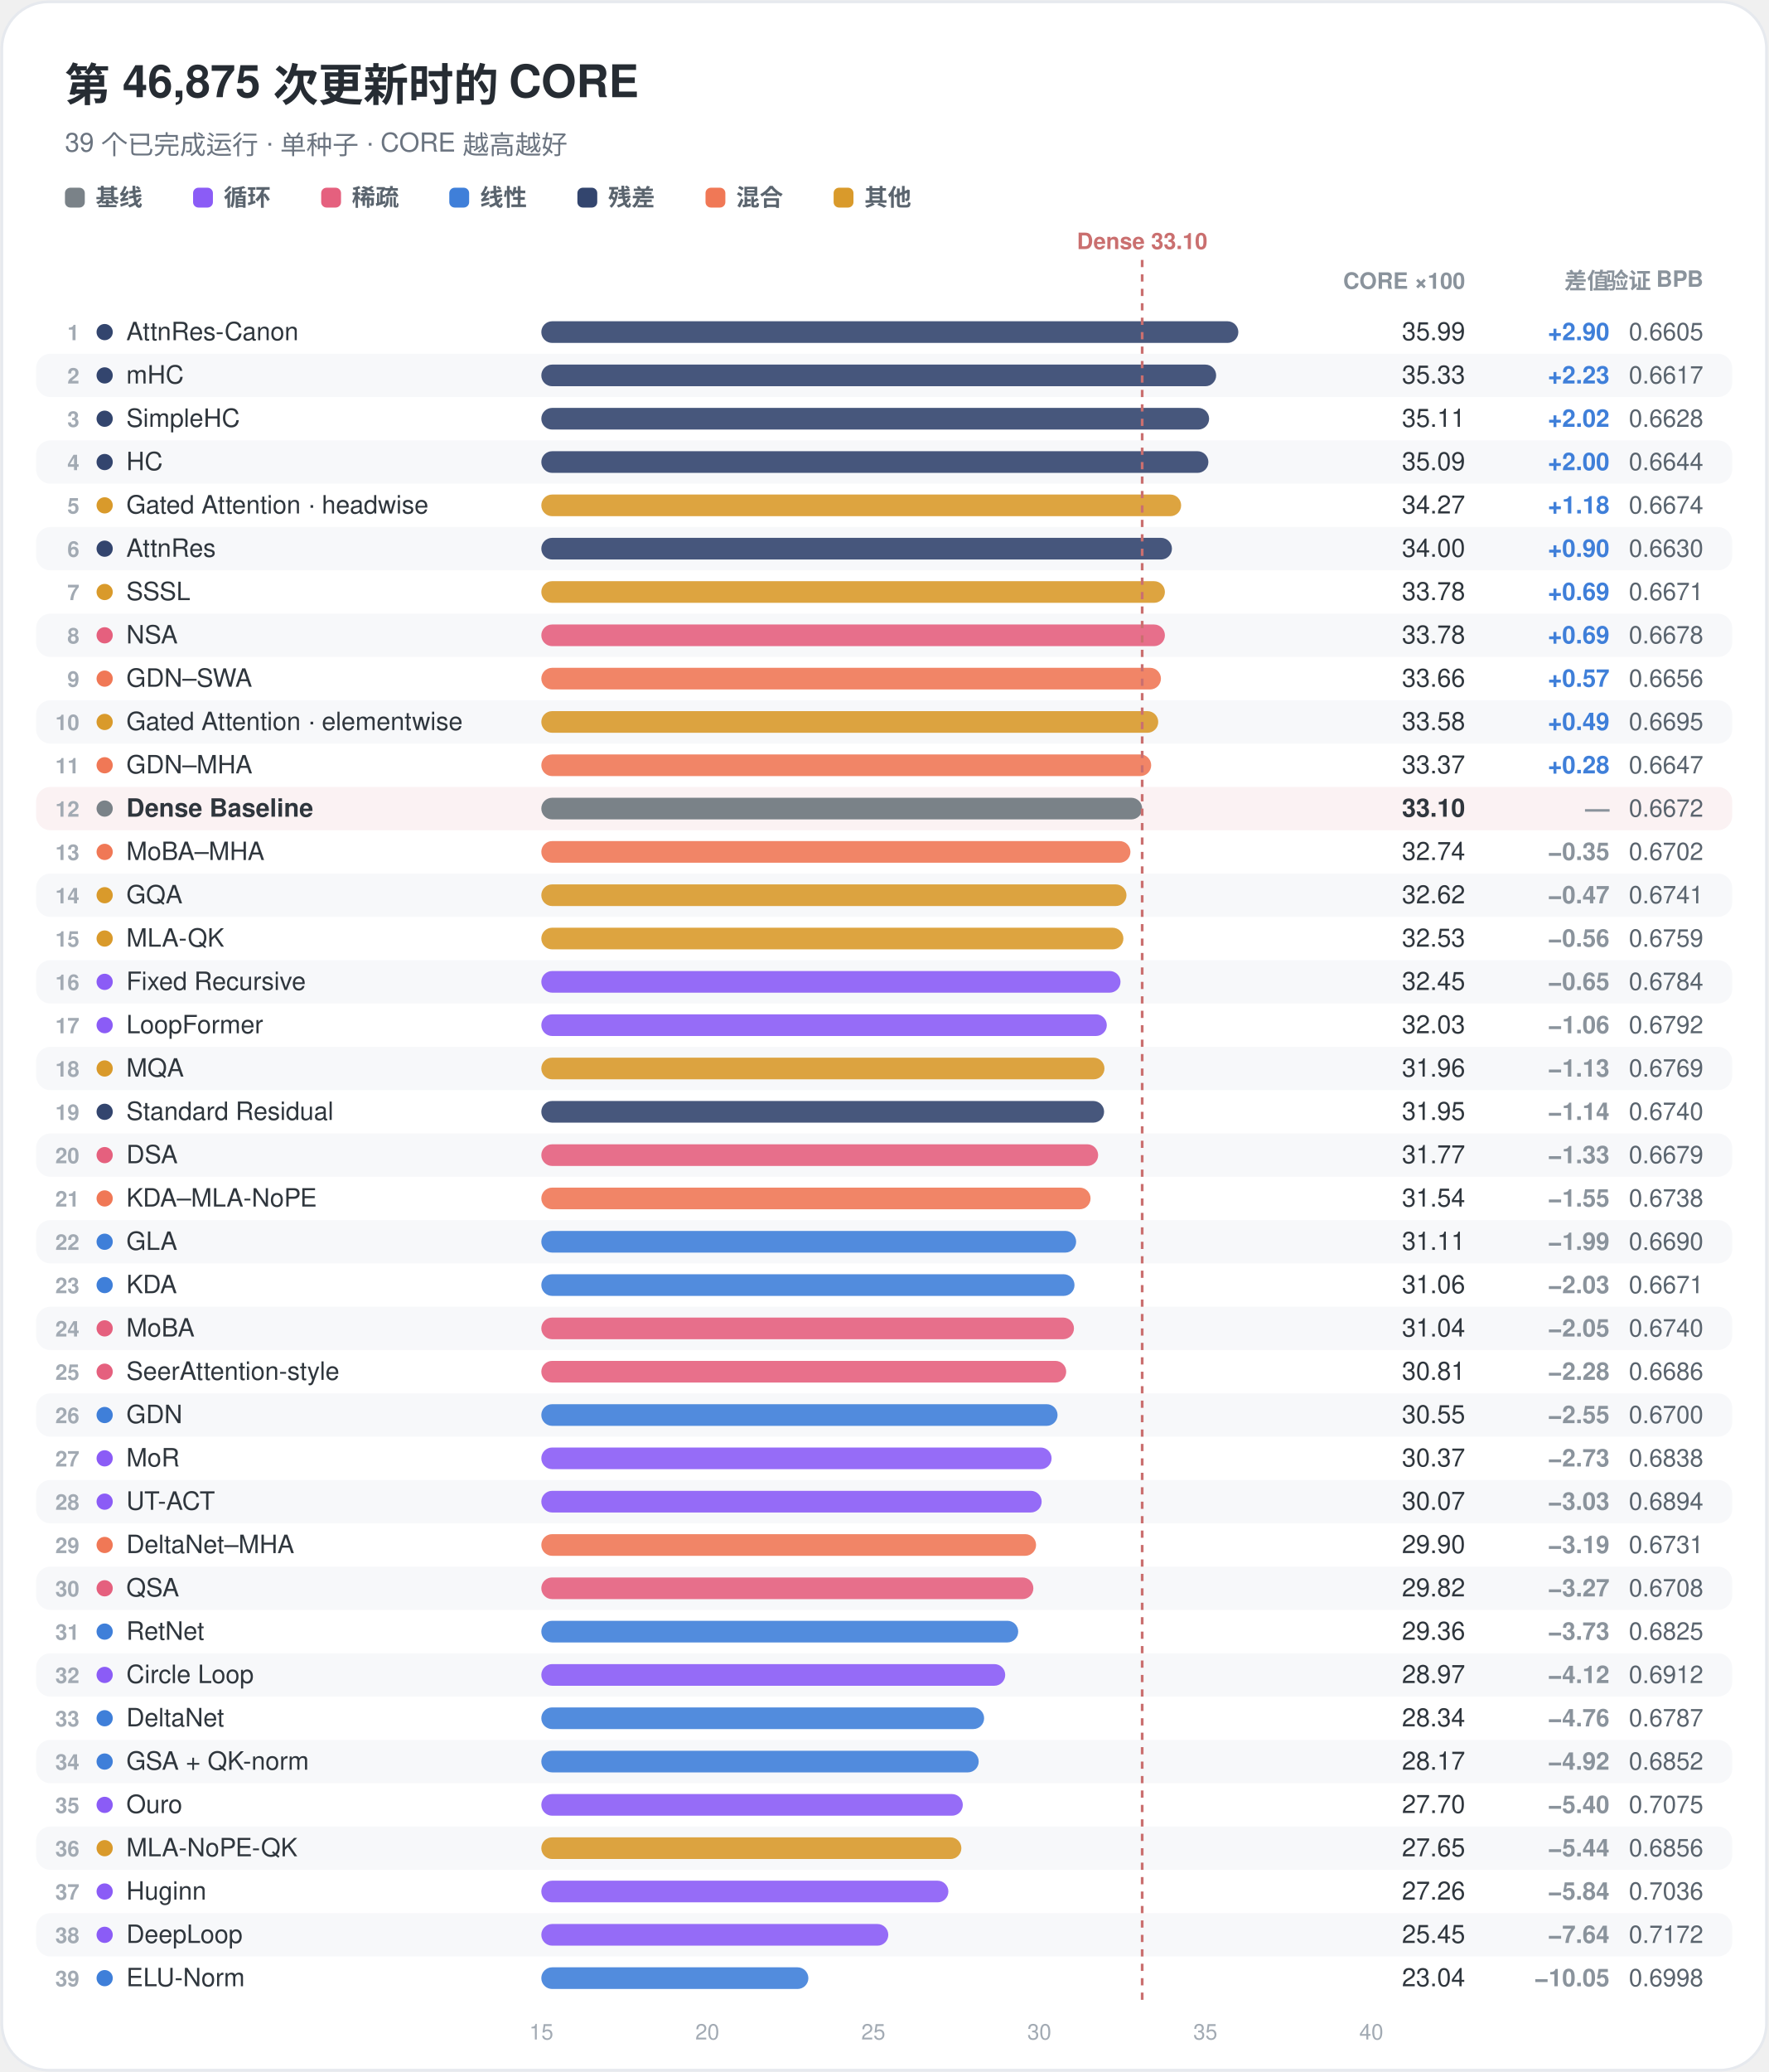
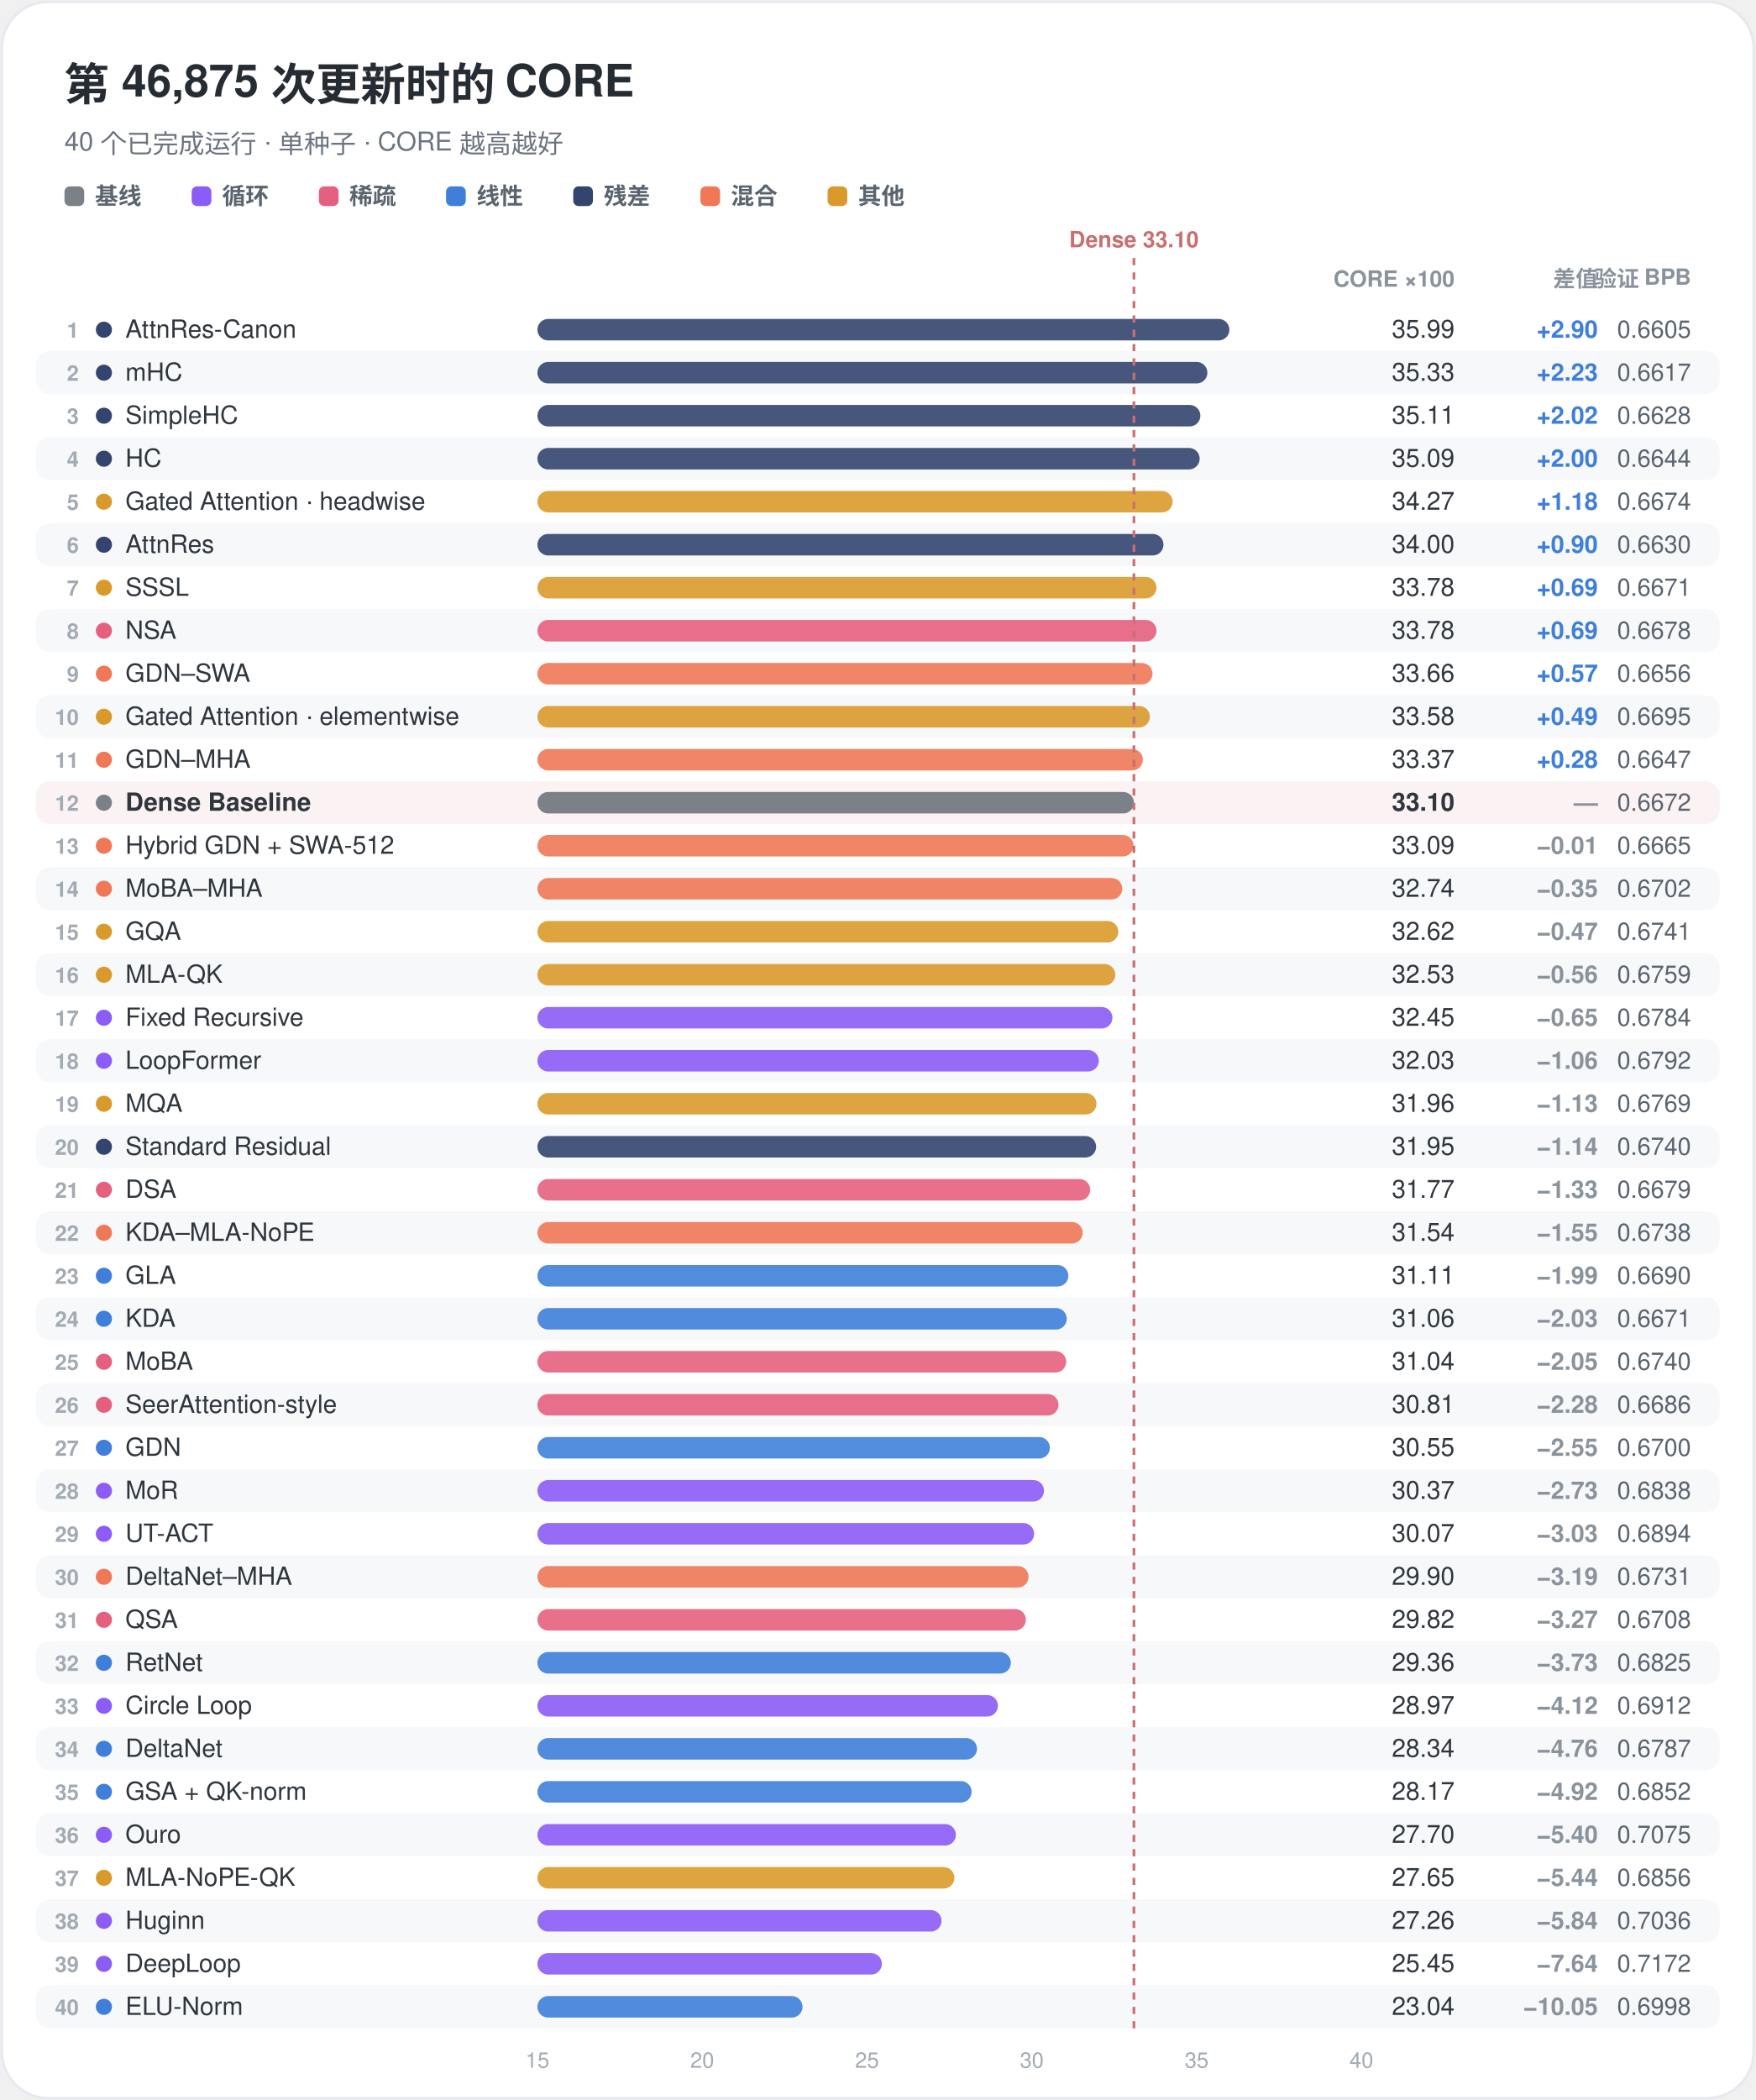
- <svg xmlns="http://www.w3.org/2000/svg" width="980" height="1148" viewBox="0 0 980 1148" font-family="'Avenir Next','Segoe UI',-apple-system,Helvetica,Arial,'PingFang SC','Microsoft YaHei',sans-serif">
-   <rect x="1" y="1" width="978" height="1146" rx="26" fill="#FFFFFF" stroke="#E6E9EE" stroke-width="1.5" />
+ <svg xmlns="http://www.w3.org/2000/svg" width="980" height="1172" viewBox="0 0 980 1172" font-family="'Avenir Next','Segoe UI',-apple-system,Helvetica,Arial,'PingFang SC','Microsoft YaHei',sans-serif">
+   <rect x="1" y="1" width="978" height="1170" rx="26" fill="#FFFFFF" stroke="#E6E9EE" stroke-width="1.5" />
  <text x="36" y="56" font-size="25" font-weight="700" fill="#262C33">第 46,875 次更新时的 CORE</text>
-   <text x="36" y="84" font-size="14.5" fill="#6B7480">39 个已完成运行 · 单种子 · CORE 越高越好</text>
+   <text x="36" y="84" font-size="14.5" fill="#6B7480">40 个已完成运行 · 单种子 · CORE 越高越好</text>
  <rect x="36" y="104" width="11" height="11" rx="3" fill="#7A8288" />
  <text x="53" y="114" font-size="13" font-weight="600" fill="#5A646E">基线</text>
  <rect x="107" y="104" width="11" height="11" rx="3" fill="#8B5CF6" />
  <text x="124" y="114" font-size="13" font-weight="600" fill="#5A646E">循环</text>
  <rect x="178" y="104" width="11" height="11" rx="3" fill="#E5607E" />
  <text x="195" y="114" font-size="13" font-weight="600" fill="#5A646E">稀疏</text>
  <rect x="249" y="104" width="11" height="11" rx="3" fill="#3F7FD9" />
  <text x="266" y="114" font-size="13" font-weight="600" fill="#5A646E">线性</text>
  <rect x="320" y="104" width="11" height="11" rx="3" fill="#33456E" />
  <text x="337" y="114" font-size="13" font-weight="600" fill="#5A646E">残差</text>
  <rect x="391" y="104" width="11" height="11" rx="3" fill="#F07856" />
  <text x="408" y="114" font-size="13" font-weight="600" fill="#5A646E">混合</text>
  <rect x="462" y="104" width="11" height="11" rx="3" fill="#D99A2B" />
  <text x="479" y="114" font-size="13" font-weight="600" fill="#5A646E">其他</text>
  <text x="812" y="160" font-size="12.5" font-weight="700" fill="#8A939C" text-anchor="end">CORE ×100</text>
  <text x="892" y="160" font-size="12.5" font-weight="700" fill="#8A939C" text-anchor="end">差值</text>
  <text x="944" y="160" font-size="12.5" font-weight="700" fill="#8A939C" text-anchor="end">验证 BPB</text>
  <text x="44" y="188.5" font-size="12" font-weight="600" fill="#A2AAB3" text-anchor="end">1</text>
  <circle cx="58" cy="184" r="4.5" fill="#33456E" />
  <text x="70" y="188.5" font-size="14" font-weight="500" fill="#2F363D">AttnRes-Canon</text>
  <rect x="300" y="178" width="386.3" height="12" rx="6" fill="#33456E" opacity="0.9" />
  <text x="812" y="188.5" font-size="14" font-weight="500" fill="#2F363D" text-anchor="end">35.99</text>
  <text x="892" y="188.5" font-size="13.5" font-weight="700" fill="#3F7FD9" text-anchor="end">+2.90</text>
  <text x="944" y="188.5" font-size="13.5" fill="#5A646E" text-anchor="end">0.6605</text>
  <rect x="20" y="196" width="940" height="24" rx="8" fill="#F7F8FA" />
  <text x="44" y="212.5" font-size="12" font-weight="600" fill="#A2AAB3" text-anchor="end">2</text>
  <circle cx="58" cy="208" r="4.5" fill="#33456E" />
  <text x="70" y="212.5" font-size="14" font-weight="500" fill="#2F363D">mHC</text>
  <rect x="300" y="202" width="374.0" height="12" rx="6" fill="#33456E" opacity="0.9" />
  <text x="812" y="212.5" font-size="14" font-weight="500" fill="#2F363D" text-anchor="end">35.33</text>
  <text x="892" y="212.5" font-size="13.5" font-weight="700" fill="#3F7FD9" text-anchor="end">+2.23</text>
  <text x="944" y="212.5" font-size="13.5" fill="#5A646E" text-anchor="end">0.6617</text>
  <text x="44" y="236.5" font-size="12" font-weight="600" fill="#A2AAB3" text-anchor="end">3</text>
  <circle cx="58" cy="232" r="4.5" fill="#33456E" />
  <text x="70" y="236.5" font-size="14" font-weight="500" fill="#2F363D">SimpleHC</text>
  <rect x="300" y="226" width="370.1" height="12" rx="6" fill="#33456E" opacity="0.9" />
  <text x="812" y="236.5" font-size="14" font-weight="500" fill="#2F363D" text-anchor="end">35.11</text>
  <text x="892" y="236.5" font-size="13.5" font-weight="700" fill="#3F7FD9" text-anchor="end">+2.02</text>
  <text x="944" y="236.5" font-size="13.5" fill="#5A646E" text-anchor="end">0.6628</text>
  <rect x="20" y="244" width="940" height="24" rx="8" fill="#F7F8FA" />
  <text x="44" y="260.5" font-size="12" font-weight="600" fill="#A2AAB3" text-anchor="end">4</text>
  <circle cx="58" cy="256" r="4.5" fill="#33456E" />
  <text x="70" y="260.5" font-size="14" font-weight="500" fill="#2F363D">HC</text>
  <rect x="300" y="250" width="369.7" height="12" rx="6" fill="#33456E" opacity="0.9" />
  <text x="812" y="260.5" font-size="14" font-weight="500" fill="#2F363D" text-anchor="end">35.09</text>
  <text x="892" y="260.5" font-size="13.5" font-weight="700" fill="#3F7FD9" text-anchor="end">+2.00</text>
  <text x="944" y="260.5" font-size="13.5" fill="#5A646E" text-anchor="end">0.6644</text>
  <text x="44" y="284.5" font-size="12" font-weight="600" fill="#A2AAB3" text-anchor="end">5</text>
  <circle cx="58" cy="280" r="4.5" fill="#D99A2B" />
  <text x="70" y="284.5" font-size="14" font-weight="500" fill="#2F363D">Gated Attention · headwise</text>
  <rect x="300" y="274" width="354.6" height="12" rx="6" fill="#D99A2B" opacity="0.9" />
  <text x="812" y="284.5" font-size="14" font-weight="500" fill="#2F363D" text-anchor="end">34.27</text>
  <text x="892" y="284.5" font-size="13.5" font-weight="700" fill="#3F7FD9" text-anchor="end">+1.18</text>
  <text x="944" y="284.5" font-size="13.5" fill="#5A646E" text-anchor="end">0.6674</text>
  <rect x="20" y="292" width="940" height="24" rx="8" fill="#F7F8FA" />
  <text x="44" y="308.5" font-size="12" font-weight="600" fill="#A2AAB3" text-anchor="end">6</text>
  <circle cx="58" cy="304" r="4.5" fill="#33456E" />
  <text x="70" y="308.5" font-size="14" font-weight="500" fill="#2F363D">AttnRes</text>
  <rect x="300" y="298" width="349.5" height="12" rx="6" fill="#33456E" opacity="0.9" />
  <text x="812" y="308.5" font-size="14" font-weight="500" fill="#2F363D" text-anchor="end">34.00</text>
  <text x="892" y="308.5" font-size="13.5" font-weight="700" fill="#3F7FD9" text-anchor="end">+0.90</text>
  <text x="944" y="308.5" font-size="13.5" fill="#5A646E" text-anchor="end">0.6630</text>
  <text x="44" y="332.5" font-size="12" font-weight="600" fill="#A2AAB3" text-anchor="end">7</text>
  <circle cx="58" cy="328" r="4.5" fill="#D99A2B" />
  <text x="70" y="332.5" font-size="14" font-weight="500" fill="#2F363D">SSSL</text>
  <rect x="300" y="322" width="345.6" height="12" rx="6" fill="#D99A2B" opacity="0.9" />
  <text x="812" y="332.5" font-size="14" font-weight="500" fill="#2F363D" text-anchor="end">33.78</text>
  <text x="892" y="332.5" font-size="13.5" font-weight="700" fill="#3F7FD9" text-anchor="end">+0.69</text>
  <text x="944" y="332.5" font-size="13.5" fill="#5A646E" text-anchor="end">0.6671</text>
  <rect x="20" y="340" width="940" height="24" rx="8" fill="#F7F8FA" />
  <text x="44" y="356.5" font-size="12" font-weight="600" fill="#A2AAB3" text-anchor="end">8</text>
  <circle cx="58" cy="352" r="4.5" fill="#E5607E" />
  <text x="70" y="356.5" font-size="14" font-weight="500" fill="#2F363D">NSA</text>
  <rect x="300" y="346" width="345.6" height="12" rx="6" fill="#E5607E" opacity="0.9" />
  <text x="812" y="356.5" font-size="14" font-weight="500" fill="#2F363D" text-anchor="end">33.78</text>
  <text x="892" y="356.5" font-size="13.5" font-weight="700" fill="#3F7FD9" text-anchor="end">+0.69</text>
  <text x="944" y="356.5" font-size="13.5" fill="#5A646E" text-anchor="end">0.6678</text>
  <text x="44" y="380.5" font-size="12" font-weight="600" fill="#A2AAB3" text-anchor="end">9</text>
  <circle cx="58" cy="376" r="4.5" fill="#F07856" />
  <text x="70" y="380.5" font-size="14" font-weight="500" fill="#2F363D">GDN–SWA</text>
  <rect x="300" y="370" width="343.4" height="12" rx="6" fill="#F07856" opacity="0.9" />
  <text x="812" y="380.5" font-size="14" font-weight="500" fill="#2F363D" text-anchor="end">33.66</text>
  <text x="892" y="380.5" font-size="13.5" font-weight="700" fill="#3F7FD9" text-anchor="end">+0.57</text>
  <text x="944" y="380.5" font-size="13.5" fill="#5A646E" text-anchor="end">0.6656</text>
  <rect x="20" y="388" width="940" height="24" rx="8" fill="#F7F8FA" />
  <text x="44" y="404.5" font-size="12" font-weight="600" fill="#A2AAB3" text-anchor="end">10</text>
  <circle cx="58" cy="400" r="4.5" fill="#D99A2B" />
  <text x="70" y="404.5" font-size="14" font-weight="500" fill="#2F363D">Gated Attention · elementwise</text>
  <rect x="300" y="394" width="341.9" height="12" rx="6" fill="#D99A2B" opacity="0.9" />
  <text x="812" y="404.5" font-size="14" font-weight="500" fill="#2F363D" text-anchor="end">33.58</text>
  <text x="892" y="404.5" font-size="13.5" font-weight="700" fill="#3F7FD9" text-anchor="end">+0.49</text>
  <text x="944" y="404.5" font-size="13.5" fill="#5A646E" text-anchor="end">0.6695</text>
  <text x="44" y="428.5" font-size="12" font-weight="600" fill="#A2AAB3" text-anchor="end">11</text>
  <circle cx="58" cy="424" r="4.5" fill="#F07856" />
  <text x="70" y="428.5" font-size="14" font-weight="500" fill="#2F363D">GDN–MHA</text>
  <rect x="300" y="418" width="338.0" height="12" rx="6" fill="#F07856" opacity="0.9" />
  <text x="812" y="428.5" font-size="14" font-weight="500" fill="#2F363D" text-anchor="end">33.37</text>
  <text x="892" y="428.5" font-size="13.5" font-weight="700" fill="#3F7FD9" text-anchor="end">+0.28</text>
  <text x="944" y="428.5" font-size="13.5" fill="#5A646E" text-anchor="end">0.6647</text>
  <rect x="20" y="436" width="940" height="24" rx="8" fill="#FBF2F3" />
  <text x="44" y="452.5" font-size="12" font-weight="600" fill="#A2AAB3" text-anchor="end">12</text>
  <circle cx="58" cy="448" r="4.5" fill="#7A8288" />
  <text x="70" y="452.5" font-size="14" font-weight="700" fill="#2F363D">Dense Baseline</text>
  <rect x="300" y="442" width="333.0" height="12" rx="6" fill="#7A8288" opacity="1" />
  <text x="812" y="452.5" font-size="14" font-weight="700" fill="#2F363D" text-anchor="end">33.10</text>
  <text x="892" y="452.5" font-size="13.5" font-weight="700" fill="#8A939C" text-anchor="end">—</text>
  <text x="944" y="452.5" font-size="13.5" fill="#5A646E" text-anchor="end">0.6672</text>
  <text x="44" y="476.5" font-size="12" font-weight="600" fill="#A2AAB3" text-anchor="end">13</text>
  <circle cx="58" cy="472" r="4.5" fill="#F07856" />
-   <text x="70" y="476.5" font-size="14" font-weight="500" fill="#2F363D">MoBA–MHA</text>
-   <rect x="300" y="466" width="326.5" height="12" rx="6" fill="#F07856" opacity="0.9" />
-   <text x="812" y="476.5" font-size="14" font-weight="500" fill="#2F363D" text-anchor="end">32.74</text>
-   <text x="892" y="476.5" font-size="13.5" font-weight="700" fill="#8A939C" text-anchor="end">−0.35</text>
-   <text x="944" y="476.5" font-size="13.5" fill="#5A646E" text-anchor="end">0.6702</text>
+   <text x="70" y="476.5" font-size="14" font-weight="500" fill="#2F363D">Hybrid GDN + SWA-512</text>
+   <rect x="300" y="466" width="332.8" height="12" rx="6" fill="#F07856" opacity="0.9" />
+   <text x="812" y="476.5" font-size="14" font-weight="500" fill="#2F363D" text-anchor="end">33.09</text>
+   <text x="892" y="476.5" font-size="13.5" font-weight="700" fill="#8A939C" text-anchor="end">−0.01</text>
+   <text x="944" y="476.5" font-size="13.5" fill="#5A646E" text-anchor="end">0.6665</text>
  <rect x="20" y="484" width="940" height="24" rx="8" fill="#F7F8FA" />
  <text x="44" y="500.5" font-size="12" font-weight="600" fill="#A2AAB3" text-anchor="end">14</text>
-   <circle cx="58" cy="496" r="4.5" fill="#D99A2B" />
-   <text x="70" y="500.5" font-size="14" font-weight="500" fill="#2F363D">GQA</text>
-   <rect x="300" y="490" width="324.3" height="12" rx="6" fill="#D99A2B" opacity="0.9" />
-   <text x="812" y="500.5" font-size="14" font-weight="500" fill="#2F363D" text-anchor="end">32.62</text>
-   <text x="892" y="500.5" font-size="13.5" font-weight="700" fill="#8A939C" text-anchor="end">−0.47</text>
-   <text x="944" y="500.5" font-size="13.5" fill="#5A646E" text-anchor="end">0.6741</text>
+   <circle cx="58" cy="496" r="4.5" fill="#F07856" />
+   <text x="70" y="500.5" font-size="14" font-weight="500" fill="#2F363D">MoBA–MHA</text>
+   <rect x="300" y="490" width="326.5" height="12" rx="6" fill="#F07856" opacity="0.9" />
+   <text x="812" y="500.5" font-size="14" font-weight="500" fill="#2F363D" text-anchor="end">32.74</text>
+   <text x="892" y="500.5" font-size="13.5" font-weight="700" fill="#8A939C" text-anchor="end">−0.35</text>
+   <text x="944" y="500.5" font-size="13.5" fill="#5A646E" text-anchor="end">0.6702</text>
  <text x="44" y="524.5" font-size="12" font-weight="600" fill="#A2AAB3" text-anchor="end">15</text>
  <circle cx="58" cy="520" r="4.5" fill="#D99A2B" />
-   <text x="70" y="524.5" font-size="14" font-weight="500" fill="#2F363D">MLA-QK</text>
-   <rect x="300" y="514" width="322.6" height="12" rx="6" fill="#D99A2B" opacity="0.9" />
-   <text x="812" y="524.5" font-size="14" font-weight="500" fill="#2F363D" text-anchor="end">32.53</text>
-   <text x="892" y="524.5" font-size="13.5" font-weight="700" fill="#8A939C" text-anchor="end">−0.56</text>
-   <text x="944" y="524.5" font-size="13.5" fill="#5A646E" text-anchor="end">0.6759</text>
+   <text x="70" y="524.5" font-size="14" font-weight="500" fill="#2F363D">GQA</text>
+   <rect x="300" y="514" width="324.3" height="12" rx="6" fill="#D99A2B" opacity="0.9" />
+   <text x="812" y="524.5" font-size="14" font-weight="500" fill="#2F363D" text-anchor="end">32.62</text>
+   <text x="892" y="524.5" font-size="13.5" font-weight="700" fill="#8A939C" text-anchor="end">−0.47</text>
+   <text x="944" y="524.5" font-size="13.5" fill="#5A646E" text-anchor="end">0.6741</text>
  <rect x="20" y="532" width="940" height="24" rx="8" fill="#F7F8FA" />
  <text x="44" y="548.5" font-size="12" font-weight="600" fill="#A2AAB3" text-anchor="end">16</text>
-   <circle cx="58" cy="544" r="4.5" fill="#8B5CF6" />
-   <text x="70" y="548.5" font-size="14" font-weight="500" fill="#2F363D">Fixed Recursive</text>
-   <rect x="300" y="538" width="321.0" height="12" rx="6" fill="#8B5CF6" opacity="0.9" />
-   <text x="812" y="548.5" font-size="14" font-weight="500" fill="#2F363D" text-anchor="end">32.45</text>
-   <text x="892" y="548.5" font-size="13.5" font-weight="700" fill="#8A939C" text-anchor="end">−0.65</text>
-   <text x="944" y="548.5" font-size="13.5" fill="#5A646E" text-anchor="end">0.6784</text>
+   <circle cx="58" cy="544" r="4.5" fill="#D99A2B" />
+   <text x="70" y="548.5" font-size="14" font-weight="500" fill="#2F363D">MLA-QK</text>
+   <rect x="300" y="538" width="322.6" height="12" rx="6" fill="#D99A2B" opacity="0.9" />
+   <text x="812" y="548.5" font-size="14" font-weight="500" fill="#2F363D" text-anchor="end">32.53</text>
+   <text x="892" y="548.5" font-size="13.5" font-weight="700" fill="#8A939C" text-anchor="end">−0.56</text>
+   <text x="944" y="548.5" font-size="13.5" fill="#5A646E" text-anchor="end">0.6759</text>
  <text x="44" y="572.5" font-size="12" font-weight="600" fill="#A2AAB3" text-anchor="end">17</text>
  <circle cx="58" cy="568" r="4.5" fill="#8B5CF6" />
-   <text x="70" y="572.5" font-size="14" font-weight="500" fill="#2F363D">LoopFormer</text>
-   <rect x="300" y="562" width="313.4" height="12" rx="6" fill="#8B5CF6" opacity="0.9" />
-   <text x="812" y="572.5" font-size="14" font-weight="500" fill="#2F363D" text-anchor="end">32.03</text>
-   <text x="892" y="572.5" font-size="13.5" font-weight="700" fill="#8A939C" text-anchor="end">−1.06</text>
-   <text x="944" y="572.5" font-size="13.5" fill="#5A646E" text-anchor="end">0.6792</text>
+   <text x="70" y="572.5" font-size="14" font-weight="500" fill="#2F363D">Fixed Recursive</text>
+   <rect x="300" y="562" width="321.0" height="12" rx="6" fill="#8B5CF6" opacity="0.9" />
+   <text x="812" y="572.5" font-size="14" font-weight="500" fill="#2F363D" text-anchor="end">32.45</text>
+   <text x="892" y="572.5" font-size="13.5" font-weight="700" fill="#8A939C" text-anchor="end">−0.65</text>
+   <text x="944" y="572.5" font-size="13.5" fill="#5A646E" text-anchor="end">0.6784</text>
  <rect x="20" y="580" width="940" height="24" rx="8" fill="#F7F8FA" />
  <text x="44" y="596.5" font-size="12" font-weight="600" fill="#A2AAB3" text-anchor="end">18</text>
-   <circle cx="58" cy="592" r="4.5" fill="#D99A2B" />
-   <text x="70" y="596.5" font-size="14" font-weight="500" fill="#2F363D">MQA</text>
-   <rect x="300" y="586" width="312.1" height="12" rx="6" fill="#D99A2B" opacity="0.9" />
-   <text x="812" y="596.5" font-size="14" font-weight="500" fill="#2F363D" text-anchor="end">31.96</text>
-   <text x="892" y="596.5" font-size="13.5" font-weight="700" fill="#8A939C" text-anchor="end">−1.13</text>
-   <text x="944" y="596.5" font-size="13.5" fill="#5A646E" text-anchor="end">0.6769</text>
+   <circle cx="58" cy="592" r="4.5" fill="#8B5CF6" />
+   <text x="70" y="596.5" font-size="14" font-weight="500" fill="#2F363D">LoopFormer</text>
+   <rect x="300" y="586" width="313.4" height="12" rx="6" fill="#8B5CF6" opacity="0.9" />
+   <text x="812" y="596.5" font-size="14" font-weight="500" fill="#2F363D" text-anchor="end">32.03</text>
+   <text x="892" y="596.5" font-size="13.5" font-weight="700" fill="#8A939C" text-anchor="end">−1.06</text>
+   <text x="944" y="596.5" font-size="13.5" fill="#5A646E" text-anchor="end">0.6792</text>
  <text x="44" y="620.5" font-size="12" font-weight="600" fill="#A2AAB3" text-anchor="end">19</text>
-   <circle cx="58" cy="616" r="4.5" fill="#33456E" />
-   <text x="70" y="620.5" font-size="14" font-weight="500" fill="#2F363D">Standard Residual</text>
-   <rect x="300" y="610" width="311.9" height="12" rx="6" fill="#33456E" opacity="0.9" />
-   <text x="812" y="620.5" font-size="14" font-weight="500" fill="#2F363D" text-anchor="end">31.95</text>
-   <text x="892" y="620.5" font-size="13.5" font-weight="700" fill="#8A939C" text-anchor="end">−1.14</text>
-   <text x="944" y="620.5" font-size="13.5" fill="#5A646E" text-anchor="end">0.6740</text>
+   <circle cx="58" cy="616" r="4.5" fill="#D99A2B" />
+   <text x="70" y="620.5" font-size="14" font-weight="500" fill="#2F363D">MQA</text>
+   <rect x="300" y="610" width="312.1" height="12" rx="6" fill="#D99A2B" opacity="0.9" />
+   <text x="812" y="620.5" font-size="14" font-weight="500" fill="#2F363D" text-anchor="end">31.96</text>
+   <text x="892" y="620.5" font-size="13.5" font-weight="700" fill="#8A939C" text-anchor="end">−1.13</text>
+   <text x="944" y="620.5" font-size="13.5" fill="#5A646E" text-anchor="end">0.6769</text>
  <rect x="20" y="628" width="940" height="24" rx="8" fill="#F7F8FA" />
  <text x="44" y="644.5" font-size="12" font-weight="600" fill="#A2AAB3" text-anchor="end">20</text>
-   <circle cx="58" cy="640" r="4.5" fill="#E5607E" />
-   <text x="70" y="644.5" font-size="14" font-weight="500" fill="#2F363D">DSA</text>
-   <rect x="300" y="634" width="308.6" height="12" rx="6" fill="#E5607E" opacity="0.9" />
-   <text x="812" y="644.5" font-size="14" font-weight="500" fill="#2F363D" text-anchor="end">31.77</text>
-   <text x="892" y="644.5" font-size="13.5" font-weight="700" fill="#8A939C" text-anchor="end">−1.33</text>
-   <text x="944" y="644.5" font-size="13.5" fill="#5A646E" text-anchor="end">0.6679</text>
+   <circle cx="58" cy="640" r="4.5" fill="#33456E" />
+   <text x="70" y="644.5" font-size="14" font-weight="500" fill="#2F363D">Standard Residual</text>
+   <rect x="300" y="634" width="311.9" height="12" rx="6" fill="#33456E" opacity="0.9" />
+   <text x="812" y="644.5" font-size="14" font-weight="500" fill="#2F363D" text-anchor="end">31.95</text>
+   <text x="892" y="644.5" font-size="13.5" font-weight="700" fill="#8A939C" text-anchor="end">−1.14</text>
+   <text x="944" y="644.5" font-size="13.5" fill="#5A646E" text-anchor="end">0.6740</text>
  <text x="44" y="668.5" font-size="12" font-weight="600" fill="#A2AAB3" text-anchor="end">21</text>
-   <circle cx="58" cy="664" r="4.5" fill="#F07856" />
-   <text x="70" y="668.5" font-size="14" font-weight="500" fill="#2F363D">KDA–MLA-NoPE</text>
-   <rect x="300" y="658" width="304.4" height="12" rx="6" fill="#F07856" opacity="0.9" />
-   <text x="812" y="668.5" font-size="14" font-weight="500" fill="#2F363D" text-anchor="end">31.54</text>
-   <text x="892" y="668.5" font-size="13.5" font-weight="700" fill="#8A939C" text-anchor="end">−1.55</text>
-   <text x="944" y="668.5" font-size="13.5" fill="#5A646E" text-anchor="end">0.6738</text>
+   <circle cx="58" cy="664" r="4.5" fill="#E5607E" />
+   <text x="70" y="668.5" font-size="14" font-weight="500" fill="#2F363D">DSA</text>
+   <rect x="300" y="658" width="308.6" height="12" rx="6" fill="#E5607E" opacity="0.9" />
+   <text x="812" y="668.5" font-size="14" font-weight="500" fill="#2F363D" text-anchor="end">31.77</text>
+   <text x="892" y="668.5" font-size="13.5" font-weight="700" fill="#8A939C" text-anchor="end">−1.33</text>
+   <text x="944" y="668.5" font-size="13.5" fill="#5A646E" text-anchor="end">0.6679</text>
  <rect x="20" y="676" width="940" height="24" rx="8" fill="#F7F8FA" />
  <text x="44" y="692.5" font-size="12" font-weight="600" fill="#A2AAB3" text-anchor="end">22</text>
-   <circle cx="58" cy="688" r="4.5" fill="#3F7FD9" />
-   <text x="70" y="692.5" font-size="14" font-weight="500" fill="#2F363D">GLA</text>
-   <rect x="300" y="682" width="296.4" height="12" rx="6" fill="#3F7FD9" opacity="0.9" />
-   <text x="812" y="692.5" font-size="14" font-weight="500" fill="#2F363D" text-anchor="end">31.11</text>
-   <text x="892" y="692.5" font-size="13.5" font-weight="700" fill="#8A939C" text-anchor="end">−1.99</text>
-   <text x="944" y="692.5" font-size="13.5" fill="#5A646E" text-anchor="end">0.6690</text>
+   <circle cx="58" cy="688" r="4.5" fill="#F07856" />
+   <text x="70" y="692.5" font-size="14" font-weight="500" fill="#2F363D">KDA–MLA-NoPE</text>
+   <rect x="300" y="682" width="304.4" height="12" rx="6" fill="#F07856" opacity="0.9" />
+   <text x="812" y="692.5" font-size="14" font-weight="500" fill="#2F363D" text-anchor="end">31.54</text>
+   <text x="892" y="692.5" font-size="13.5" font-weight="700" fill="#8A939C" text-anchor="end">−1.55</text>
+   <text x="944" y="692.5" font-size="13.5" fill="#5A646E" text-anchor="end">0.6738</text>
  <text x="44" y="716.5" font-size="12" font-weight="600" fill="#A2AAB3" text-anchor="end">23</text>
  <circle cx="58" cy="712" r="4.5" fill="#3F7FD9" />
-   <text x="70" y="716.5" font-size="14" font-weight="500" fill="#2F363D">KDA</text>
-   <rect x="300" y="706" width="295.5" height="12" rx="6" fill="#3F7FD9" opacity="0.9" />
-   <text x="812" y="716.5" font-size="14" font-weight="500" fill="#2F363D" text-anchor="end">31.06</text>
-   <text x="892" y="716.5" font-size="13.5" font-weight="700" fill="#8A939C" text-anchor="end">−2.03</text>
-   <text x="944" y="716.5" font-size="13.5" fill="#5A646E" text-anchor="end">0.6671</text>
+   <text x="70" y="716.5" font-size="14" font-weight="500" fill="#2F363D">GLA</text>
+   <rect x="300" y="706" width="296.4" height="12" rx="6" fill="#3F7FD9" opacity="0.9" />
+   <text x="812" y="716.5" font-size="14" font-weight="500" fill="#2F363D" text-anchor="end">31.11</text>
+   <text x="892" y="716.5" font-size="13.5" font-weight="700" fill="#8A939C" text-anchor="end">−1.99</text>
+   <text x="944" y="716.5" font-size="13.5" fill="#5A646E" text-anchor="end">0.6690</text>
  <rect x="20" y="724" width="940" height="24" rx="8" fill="#F7F8FA" />
  <text x="44" y="740.5" font-size="12" font-weight="600" fill="#A2AAB3" text-anchor="end">24</text>
-   <circle cx="58" cy="736" r="4.5" fill="#E5607E" />
-   <text x="70" y="740.5" font-size="14" font-weight="500" fill="#2F363D">MoBA</text>
-   <rect x="300" y="730" width="295.2" height="12" rx="6" fill="#E5607E" opacity="0.9" />
-   <text x="812" y="740.5" font-size="14" font-weight="500" fill="#2F363D" text-anchor="end">31.04</text>
-   <text x="892" y="740.5" font-size="13.5" font-weight="700" fill="#8A939C" text-anchor="end">−2.05</text>
-   <text x="944" y="740.5" font-size="13.5" fill="#5A646E" text-anchor="end">0.6740</text>
+   <circle cx="58" cy="736" r="4.5" fill="#3F7FD9" />
+   <text x="70" y="740.5" font-size="14" font-weight="500" fill="#2F363D">KDA</text>
+   <rect x="300" y="730" width="295.5" height="12" rx="6" fill="#3F7FD9" opacity="0.9" />
+   <text x="812" y="740.5" font-size="14" font-weight="500" fill="#2F363D" text-anchor="end">31.06</text>
+   <text x="892" y="740.5" font-size="13.5" font-weight="700" fill="#8A939C" text-anchor="end">−2.03</text>
+   <text x="944" y="740.5" font-size="13.5" fill="#5A646E" text-anchor="end">0.6671</text>
  <text x="44" y="764.5" font-size="12" font-weight="600" fill="#A2AAB3" text-anchor="end">25</text>
  <circle cx="58" cy="760" r="4.5" fill="#E5607E" />
-   <text x="70" y="764.5" font-size="14" font-weight="500" fill="#2F363D">SeerAttention-style</text>
-   <rect x="300" y="754" width="290.9" height="12" rx="6" fill="#E5607E" opacity="0.9" />
-   <text x="812" y="764.5" font-size="14" font-weight="500" fill="#2F363D" text-anchor="end">30.81</text>
-   <text x="892" y="764.5" font-size="13.5" font-weight="700" fill="#8A939C" text-anchor="end">−2.28</text>
-   <text x="944" y="764.5" font-size="13.5" fill="#5A646E" text-anchor="end">0.6686</text>
+   <text x="70" y="764.5" font-size="14" font-weight="500" fill="#2F363D">MoBA</text>
+   <rect x="300" y="754" width="295.2" height="12" rx="6" fill="#E5607E" opacity="0.9" />
+   <text x="812" y="764.5" font-size="14" font-weight="500" fill="#2F363D" text-anchor="end">31.04</text>
+   <text x="892" y="764.5" font-size="13.5" font-weight="700" fill="#8A939C" text-anchor="end">−2.05</text>
+   <text x="944" y="764.5" font-size="13.5" fill="#5A646E" text-anchor="end">0.6740</text>
  <rect x="20" y="772" width="940" height="24" rx="8" fill="#F7F8FA" />
  <text x="44" y="788.5" font-size="12" font-weight="600" fill="#A2AAB3" text-anchor="end">26</text>
-   <circle cx="58" cy="784" r="4.5" fill="#3F7FD9" />
-   <text x="70" y="788.5" font-size="14" font-weight="500" fill="#2F363D">GDN</text>
-   <rect x="300" y="778" width="286.1" height="12" rx="6" fill="#3F7FD9" opacity="0.9" />
-   <text x="812" y="788.5" font-size="14" font-weight="500" fill="#2F363D" text-anchor="end">30.55</text>
-   <text x="892" y="788.5" font-size="13.5" font-weight="700" fill="#8A939C" text-anchor="end">−2.55</text>
-   <text x="944" y="788.5" font-size="13.5" fill="#5A646E" text-anchor="end">0.6700</text>
+   <circle cx="58" cy="784" r="4.5" fill="#E5607E" />
+   <text x="70" y="788.5" font-size="14" font-weight="500" fill="#2F363D">SeerAttention-style</text>
+   <rect x="300" y="778" width="290.9" height="12" rx="6" fill="#E5607E" opacity="0.9" />
+   <text x="812" y="788.5" font-size="14" font-weight="500" fill="#2F363D" text-anchor="end">30.81</text>
+   <text x="892" y="788.5" font-size="13.5" font-weight="700" fill="#8A939C" text-anchor="end">−2.28</text>
+   <text x="944" y="788.5" font-size="13.5" fill="#5A646E" text-anchor="end">0.6686</text>
  <text x="44" y="812.5" font-size="12" font-weight="600" fill="#A2AAB3" text-anchor="end">27</text>
-   <circle cx="58" cy="808" r="4.5" fill="#8B5CF6" />
-   <text x="70" y="812.5" font-size="14" font-weight="500" fill="#2F363D">MoR</text>
-   <rect x="300" y="802" width="282.8" height="12" rx="6" fill="#8B5CF6" opacity="0.9" />
-   <text x="812" y="812.5" font-size="14" font-weight="500" fill="#2F363D" text-anchor="end">30.37</text>
-   <text x="892" y="812.5" font-size="13.5" font-weight="700" fill="#8A939C" text-anchor="end">−2.73</text>
-   <text x="944" y="812.5" font-size="13.5" fill="#5A646E" text-anchor="end">0.6838</text>
+   <circle cx="58" cy="808" r="4.5" fill="#3F7FD9" />
+   <text x="70" y="812.5" font-size="14" font-weight="500" fill="#2F363D">GDN</text>
+   <rect x="300" y="802" width="286.1" height="12" rx="6" fill="#3F7FD9" opacity="0.9" />
+   <text x="812" y="812.5" font-size="14" font-weight="500" fill="#2F363D" text-anchor="end">30.55</text>
+   <text x="892" y="812.5" font-size="13.5" font-weight="700" fill="#8A939C" text-anchor="end">−2.55</text>
+   <text x="944" y="812.5" font-size="13.5" fill="#5A646E" text-anchor="end">0.6700</text>
  <rect x="20" y="820" width="940" height="24" rx="8" fill="#F7F8FA" />
  <text x="44" y="836.5" font-size="12" font-weight="600" fill="#A2AAB3" text-anchor="end">28</text>
  <circle cx="58" cy="832" r="4.5" fill="#8B5CF6" />
-   <text x="70" y="836.5" font-size="14" font-weight="500" fill="#2F363D">UT-ACT</text>
-   <rect x="300" y="826" width="277.3" height="12" rx="6" fill="#8B5CF6" opacity="0.9" />
-   <text x="812" y="836.5" font-size="14" font-weight="500" fill="#2F363D" text-anchor="end">30.07</text>
-   <text x="892" y="836.5" font-size="13.5" font-weight="700" fill="#8A939C" text-anchor="end">−3.03</text>
-   <text x="944" y="836.5" font-size="13.5" fill="#5A646E" text-anchor="end">0.6894</text>
+   <text x="70" y="836.5" font-size="14" font-weight="500" fill="#2F363D">MoR</text>
+   <rect x="300" y="826" width="282.8" height="12" rx="6" fill="#8B5CF6" opacity="0.9" />
+   <text x="812" y="836.5" font-size="14" font-weight="500" fill="#2F363D" text-anchor="end">30.37</text>
+   <text x="892" y="836.5" font-size="13.5" font-weight="700" fill="#8A939C" text-anchor="end">−2.73</text>
+   <text x="944" y="836.5" font-size="13.5" fill="#5A646E" text-anchor="end">0.6838</text>
  <text x="44" y="860.5" font-size="12" font-weight="600" fill="#A2AAB3" text-anchor="end">29</text>
-   <circle cx="58" cy="856" r="4.5" fill="#F07856" />
-   <text x="70" y="860.5" font-size="14" font-weight="500" fill="#2F363D">DeltaNet–MHA</text>
-   <rect x="300" y="850" width="274.2" height="12" rx="6" fill="#F07856" opacity="0.9" />
-   <text x="812" y="860.5" font-size="14" font-weight="500" fill="#2F363D" text-anchor="end">29.90</text>
-   <text x="892" y="860.5" font-size="13.5" font-weight="700" fill="#8A939C" text-anchor="end">−3.19</text>
-   <text x="944" y="860.5" font-size="13.5" fill="#5A646E" text-anchor="end">0.6731</text>
+   <circle cx="58" cy="856" r="4.5" fill="#8B5CF6" />
+   <text x="70" y="860.5" font-size="14" font-weight="500" fill="#2F363D">UT-ACT</text>
+   <rect x="300" y="850" width="277.3" height="12" rx="6" fill="#8B5CF6" opacity="0.9" />
+   <text x="812" y="860.5" font-size="14" font-weight="500" fill="#2F363D" text-anchor="end">30.07</text>
+   <text x="892" y="860.5" font-size="13.5" font-weight="700" fill="#8A939C" text-anchor="end">−3.03</text>
+   <text x="944" y="860.5" font-size="13.5" fill="#5A646E" text-anchor="end">0.6894</text>
  <rect x="20" y="868" width="940" height="24" rx="8" fill="#F7F8FA" />
  <text x="44" y="884.5" font-size="12" font-weight="600" fill="#A2AAB3" text-anchor="end">30</text>
-   <circle cx="58" cy="880" r="4.5" fill="#E5607E" />
-   <text x="70" y="884.5" font-size="14" font-weight="500" fill="#2F363D">QSA</text>
-   <rect x="300" y="874" width="272.7" height="12" rx="6" fill="#E5607E" opacity="0.9" />
-   <text x="812" y="884.5" font-size="14" font-weight="500" fill="#2F363D" text-anchor="end">29.82</text>
-   <text x="892" y="884.5" font-size="13.5" font-weight="700" fill="#8A939C" text-anchor="end">−3.27</text>
-   <text x="944" y="884.5" font-size="13.5" fill="#5A646E" text-anchor="end">0.6708</text>
+   <circle cx="58" cy="880" r="4.5" fill="#F07856" />
+   <text x="70" y="884.5" font-size="14" font-weight="500" fill="#2F363D">DeltaNet–MHA</text>
+   <rect x="300" y="874" width="274.2" height="12" rx="6" fill="#F07856" opacity="0.9" />
+   <text x="812" y="884.5" font-size="14" font-weight="500" fill="#2F363D" text-anchor="end">29.90</text>
+   <text x="892" y="884.5" font-size="13.5" font-weight="700" fill="#8A939C" text-anchor="end">−3.19</text>
+   <text x="944" y="884.5" font-size="13.5" fill="#5A646E" text-anchor="end">0.6731</text>
  <text x="44" y="908.5" font-size="12" font-weight="600" fill="#A2AAB3" text-anchor="end">31</text>
-   <circle cx="58" cy="904" r="4.5" fill="#3F7FD9" />
-   <text x="70" y="908.5" font-size="14" font-weight="500" fill="#2F363D">RetNet</text>
-   <rect x="300" y="898" width="264.3" height="12" rx="6" fill="#3F7FD9" opacity="0.9" />
-   <text x="812" y="908.5" font-size="14" font-weight="500" fill="#2F363D" text-anchor="end">29.36</text>
-   <text x="892" y="908.5" font-size="13.5" font-weight="700" fill="#8A939C" text-anchor="end">−3.73</text>
-   <text x="944" y="908.5" font-size="13.5" fill="#5A646E" text-anchor="end">0.6825</text>
+   <circle cx="58" cy="904" r="4.5" fill="#E5607E" />
+   <text x="70" y="908.5" font-size="14" font-weight="500" fill="#2F363D">QSA</text>
+   <rect x="300" y="898" width="272.7" height="12" rx="6" fill="#E5607E" opacity="0.9" />
+   <text x="812" y="908.5" font-size="14" font-weight="500" fill="#2F363D" text-anchor="end">29.82</text>
+   <text x="892" y="908.5" font-size="13.5" font-weight="700" fill="#8A939C" text-anchor="end">−3.27</text>
+   <text x="944" y="908.5" font-size="13.5" fill="#5A646E" text-anchor="end">0.6708</text>
  <rect x="20" y="916" width="940" height="24" rx="8" fill="#F7F8FA" />
  <text x="44" y="932.5" font-size="12" font-weight="600" fill="#A2AAB3" text-anchor="end">32</text>
-   <circle cx="58" cy="928" r="4.5" fill="#8B5CF6" />
-   <text x="70" y="932.5" font-size="14" font-weight="500" fill="#2F363D">Circle Loop</text>
-   <rect x="300" y="922" width="257.1" height="12" rx="6" fill="#8B5CF6" opacity="0.9" />
-   <text x="812" y="932.5" font-size="14" font-weight="500" fill="#2F363D" text-anchor="end">28.97</text>
-   <text x="892" y="932.5" font-size="13.5" font-weight="700" fill="#8A939C" text-anchor="end">−4.12</text>
-   <text x="944" y="932.5" font-size="13.5" fill="#5A646E" text-anchor="end">0.6912</text>
+   <circle cx="58" cy="928" r="4.5" fill="#3F7FD9" />
+   <text x="70" y="932.5" font-size="14" font-weight="500" fill="#2F363D">RetNet</text>
+   <rect x="300" y="922" width="264.3" height="12" rx="6" fill="#3F7FD9" opacity="0.9" />
+   <text x="812" y="932.5" font-size="14" font-weight="500" fill="#2F363D" text-anchor="end">29.36</text>
+   <text x="892" y="932.5" font-size="13.5" font-weight="700" fill="#8A939C" text-anchor="end">−3.73</text>
+   <text x="944" y="932.5" font-size="13.5" fill="#5A646E" text-anchor="end">0.6825</text>
  <text x="44" y="956.5" font-size="12" font-weight="600" fill="#A2AAB3" text-anchor="end">33</text>
-   <circle cx="58" cy="952" r="4.5" fill="#3F7FD9" />
-   <text x="70" y="956.5" font-size="14" font-weight="500" fill="#2F363D">DeltaNet</text>
-   <rect x="300" y="946" width="245.4" height="12" rx="6" fill="#3F7FD9" opacity="0.9" />
-   <text x="812" y="956.5" font-size="14" font-weight="500" fill="#2F363D" text-anchor="end">28.34</text>
-   <text x="892" y="956.5" font-size="13.5" font-weight="700" fill="#8A939C" text-anchor="end">−4.76</text>
-   <text x="944" y="956.5" font-size="13.5" fill="#5A646E" text-anchor="end">0.6787</text>
+   <circle cx="58" cy="952" r="4.5" fill="#8B5CF6" />
+   <text x="70" y="956.5" font-size="14" font-weight="500" fill="#2F363D">Circle Loop</text>
+   <rect x="300" y="946" width="257.1" height="12" rx="6" fill="#8B5CF6" opacity="0.9" />
+   <text x="812" y="956.5" font-size="14" font-weight="500" fill="#2F363D" text-anchor="end">28.97</text>
+   <text x="892" y="956.5" font-size="13.5" font-weight="700" fill="#8A939C" text-anchor="end">−4.12</text>
+   <text x="944" y="956.5" font-size="13.5" fill="#5A646E" text-anchor="end">0.6912</text>
  <rect x="20" y="964" width="940" height="24" rx="8" fill="#F7F8FA" />
  <text x="44" y="980.5" font-size="12" font-weight="600" fill="#A2AAB3" text-anchor="end">34</text>
  <circle cx="58" cy="976" r="4.5" fill="#3F7FD9" />
-   <text x="70" y="980.5" font-size="14" font-weight="500" fill="#2F363D">GSA + QK-norm</text>
-   <rect x="300" y="970" width="242.4" height="12" rx="6" fill="#3F7FD9" opacity="0.9" />
-   <text x="812" y="980.5" font-size="14" font-weight="500" fill="#2F363D" text-anchor="end">28.17</text>
-   <text x="892" y="980.5" font-size="13.5" font-weight="700" fill="#8A939C" text-anchor="end">−4.92</text>
-   <text x="944" y="980.5" font-size="13.5" fill="#5A646E" text-anchor="end">0.6852</text>
+   <text x="70" y="980.5" font-size="14" font-weight="500" fill="#2F363D">DeltaNet</text>
+   <rect x="300" y="970" width="245.4" height="12" rx="6" fill="#3F7FD9" opacity="0.9" />
+   <text x="812" y="980.5" font-size="14" font-weight="500" fill="#2F363D" text-anchor="end">28.34</text>
+   <text x="892" y="980.5" font-size="13.5" font-weight="700" fill="#8A939C" text-anchor="end">−4.76</text>
+   <text x="944" y="980.5" font-size="13.5" fill="#5A646E" text-anchor="end">0.6787</text>
  <text x="44" y="1004.5" font-size="12" font-weight="600" fill="#A2AAB3" text-anchor="end">35</text>
-   <circle cx="58" cy="1000" r="4.5" fill="#8B5CF6" />
-   <text x="70" y="1004.5" font-size="14" font-weight="500" fill="#2F363D">Ouro</text>
-   <rect x="300" y="994" width="233.6" height="12" rx="6" fill="#8B5CF6" opacity="0.9" />
-   <text x="812" y="1004.5" font-size="14" font-weight="500" fill="#2F363D" text-anchor="end">27.70</text>
-   <text x="892" y="1004.5" font-size="13.5" font-weight="700" fill="#8A939C" text-anchor="end">−5.40</text>
-   <text x="944" y="1004.5" font-size="13.5" fill="#5A646E" text-anchor="end">0.7075</text>
+   <circle cx="58" cy="1000" r="4.5" fill="#3F7FD9" />
+   <text x="70" y="1004.5" font-size="14" font-weight="500" fill="#2F363D">GSA + QK-norm</text>
+   <rect x="300" y="994" width="242.4" height="12" rx="6" fill="#3F7FD9" opacity="0.9" />
+   <text x="812" y="1004.5" font-size="14" font-weight="500" fill="#2F363D" text-anchor="end">28.17</text>
+   <text x="892" y="1004.5" font-size="13.5" font-weight="700" fill="#8A939C" text-anchor="end">−4.92</text>
+   <text x="944" y="1004.5" font-size="13.5" fill="#5A646E" text-anchor="end">0.6852</text>
  <rect x="20" y="1012" width="940" height="24" rx="8" fill="#F7F8FA" />
  <text x="44" y="1028.5" font-size="12" font-weight="600" fill="#A2AAB3" text-anchor="end">36</text>
-   <circle cx="58" cy="1024" r="4.5" fill="#D99A2B" />
-   <text x="70" y="1028.5" font-size="14" font-weight="500" fill="#2F363D">MLA-NoPE-QK</text>
-   <rect x="300" y="1018" width="232.8" height="12" rx="6" fill="#D99A2B" opacity="0.9" />
-   <text x="812" y="1028.5" font-size="14" font-weight="500" fill="#2F363D" text-anchor="end">27.65</text>
-   <text x="892" y="1028.5" font-size="13.5" font-weight="700" fill="#8A939C" text-anchor="end">−5.44</text>
-   <text x="944" y="1028.5" font-size="13.5" fill="#5A646E" text-anchor="end">0.6856</text>
+   <circle cx="58" cy="1024" r="4.5" fill="#8B5CF6" />
+   <text x="70" y="1028.5" font-size="14" font-weight="500" fill="#2F363D">Ouro</text>
+   <rect x="300" y="1018" width="233.6" height="12" rx="6" fill="#8B5CF6" opacity="0.9" />
+   <text x="812" y="1028.5" font-size="14" font-weight="500" fill="#2F363D" text-anchor="end">27.70</text>
+   <text x="892" y="1028.5" font-size="13.5" font-weight="700" fill="#8A939C" text-anchor="end">−5.40</text>
+   <text x="944" y="1028.5" font-size="13.5" fill="#5A646E" text-anchor="end">0.7075</text>
  <text x="44" y="1052.5" font-size="12" font-weight="600" fill="#A2AAB3" text-anchor="end">37</text>
-   <circle cx="58" cy="1048" r="4.5" fill="#8B5CF6" />
-   <text x="70" y="1052.5" font-size="14" font-weight="500" fill="#2F363D">Huginn</text>
-   <rect x="300" y="1042" width="225.6" height="12" rx="6" fill="#8B5CF6" opacity="0.9" />
-   <text x="812" y="1052.5" font-size="14" font-weight="500" fill="#2F363D" text-anchor="end">27.26</text>
-   <text x="892" y="1052.5" font-size="13.5" font-weight="700" fill="#8A939C" text-anchor="end">−5.84</text>
-   <text x="944" y="1052.5" font-size="13.5" fill="#5A646E" text-anchor="end">0.7036</text>
+   <circle cx="58" cy="1048" r="4.5" fill="#D99A2B" />
+   <text x="70" y="1052.5" font-size="14" font-weight="500" fill="#2F363D">MLA-NoPE-QK</text>
+   <rect x="300" y="1042" width="232.8" height="12" rx="6" fill="#D99A2B" opacity="0.9" />
+   <text x="812" y="1052.5" font-size="14" font-weight="500" fill="#2F363D" text-anchor="end">27.65</text>
+   <text x="892" y="1052.5" font-size="13.5" font-weight="700" fill="#8A939C" text-anchor="end">−5.44</text>
+   <text x="944" y="1052.5" font-size="13.5" fill="#5A646E" text-anchor="end">0.6856</text>
  <rect x="20" y="1060" width="940" height="24" rx="8" fill="#F7F8FA" />
  <text x="44" y="1076.5" font-size="12" font-weight="600" fill="#A2AAB3" text-anchor="end">38</text>
  <circle cx="58" cy="1072" r="4.5" fill="#8B5CF6" />
-   <text x="70" y="1076.5" font-size="14" font-weight="500" fill="#2F363D">DeepLoop</text>
-   <rect x="300" y="1066" width="192.3" height="12" rx="6" fill="#8B5CF6" opacity="0.9" />
-   <text x="812" y="1076.5" font-size="14" font-weight="500" fill="#2F363D" text-anchor="end">25.45</text>
-   <text x="892" y="1076.5" font-size="13.5" font-weight="700" fill="#8A939C" text-anchor="end">−7.64</text>
-   <text x="944" y="1076.5" font-size="13.5" fill="#5A646E" text-anchor="end">0.7172</text>
+   <text x="70" y="1076.5" font-size="14" font-weight="500" fill="#2F363D">Huginn</text>
+   <rect x="300" y="1066" width="225.6" height="12" rx="6" fill="#8B5CF6" opacity="0.9" />
+   <text x="812" y="1076.5" font-size="14" font-weight="500" fill="#2F363D" text-anchor="end">27.26</text>
+   <text x="892" y="1076.5" font-size="13.5" font-weight="700" fill="#8A939C" text-anchor="end">−5.84</text>
+   <text x="944" y="1076.5" font-size="13.5" fill="#5A646E" text-anchor="end">0.7036</text>
  <text x="44" y="1100.5" font-size="12" font-weight="600" fill="#A2AAB3" text-anchor="end">39</text>
-   <circle cx="58" cy="1096" r="4.5" fill="#3F7FD9" />
-   <text x="70" y="1100.5" font-size="14" font-weight="500" fill="#2F363D">ELU-Norm</text>
-   <rect x="300" y="1090" width="148.0" height="12" rx="6" fill="#3F7FD9" opacity="0.9" />
-   <text x="812" y="1100.5" font-size="14" font-weight="500" fill="#2F363D" text-anchor="end">23.04</text>
-   <text x="892" y="1100.5" font-size="13.5" font-weight="700" fill="#8A939C" text-anchor="end">−10.05</text>
-   <text x="944" y="1100.5" font-size="13.5" fill="#5A646E" text-anchor="end">0.6998</text>
-   <line x1="633.0" y1="144" x2="633.0" y2="1112" stroke="#CA6F6F" stroke-width="1.5" stroke-dasharray="4 4" />
+   <circle cx="58" cy="1096" r="4.5" fill="#8B5CF6" />
+   <text x="70" y="1100.5" font-size="14" font-weight="500" fill="#2F363D">DeepLoop</text>
+   <rect x="300" y="1090" width="192.3" height="12" rx="6" fill="#8B5CF6" opacity="0.9" />
+   <text x="812" y="1100.5" font-size="14" font-weight="500" fill="#2F363D" text-anchor="end">25.45</text>
+   <text x="892" y="1100.5" font-size="13.5" font-weight="700" fill="#8A939C" text-anchor="end">−7.64</text>
+   <text x="944" y="1100.5" font-size="13.5" fill="#5A646E" text-anchor="end">0.7172</text>
+   <rect x="20" y="1108" width="940" height="24" rx="8" fill="#F7F8FA" />
+   <text x="44" y="1124.5" font-size="12" font-weight="600" fill="#A2AAB3" text-anchor="end">40</text>
+   <circle cx="58" cy="1120" r="4.5" fill="#3F7FD9" />
+   <text x="70" y="1124.5" font-size="14" font-weight="500" fill="#2F363D">ELU-Norm</text>
+   <rect x="300" y="1114" width="148.0" height="12" rx="6" fill="#3F7FD9" opacity="0.9" />
+   <text x="812" y="1124.5" font-size="14" font-weight="500" fill="#2F363D" text-anchor="end">23.04</text>
+   <text x="892" y="1124.5" font-size="13.5" font-weight="700" fill="#8A939C" text-anchor="end">−10.05</text>
+   <text x="944" y="1124.5" font-size="13.5" fill="#5A646E" text-anchor="end">0.6998</text>
+   <line x1="633.0" y1="144" x2="633.0" y2="1136" stroke="#CA6F6F" stroke-width="1.5" stroke-dasharray="4 4" />
  <text x="633.0" y="138" font-size="12.5" font-weight="700" fill="#CA6F6F" text-anchor="middle">Dense 33.10</text>
-   <text x="300.0" y="1130" font-size="12" fill="#A2AAB3" text-anchor="middle">15</text>
-   <text x="392.0" y="1130" font-size="12" fill="#A2AAB3" text-anchor="middle">20</text>
-   <text x="484.0" y="1130" font-size="12" fill="#A2AAB3" text-anchor="middle">25</text>
-   <text x="576.0" y="1130" font-size="12" fill="#A2AAB3" text-anchor="middle">30</text>
-   <text x="668.0" y="1130" font-size="12" fill="#A2AAB3" text-anchor="middle">35</text>
-   <text x="760.0" y="1130" font-size="12" fill="#A2AAB3" text-anchor="middle">40</text>
+   <text x="300.0" y="1154" font-size="12" fill="#A2AAB3" text-anchor="middle">15</text>
+   <text x="392.0" y="1154" font-size="12" fill="#A2AAB3" text-anchor="middle">20</text>
+   <text x="484.0" y="1154" font-size="12" fill="#A2AAB3" text-anchor="middle">25</text>
+   <text x="576.0" y="1154" font-size="12" fill="#A2AAB3" text-anchor="middle">30</text>
+   <text x="668.0" y="1154" font-size="12" fill="#A2AAB3" text-anchor="middle">35</text>
+   <text x="760.0" y="1154" font-size="12" fill="#A2AAB3" text-anchor="middle">40</text>
</svg>
